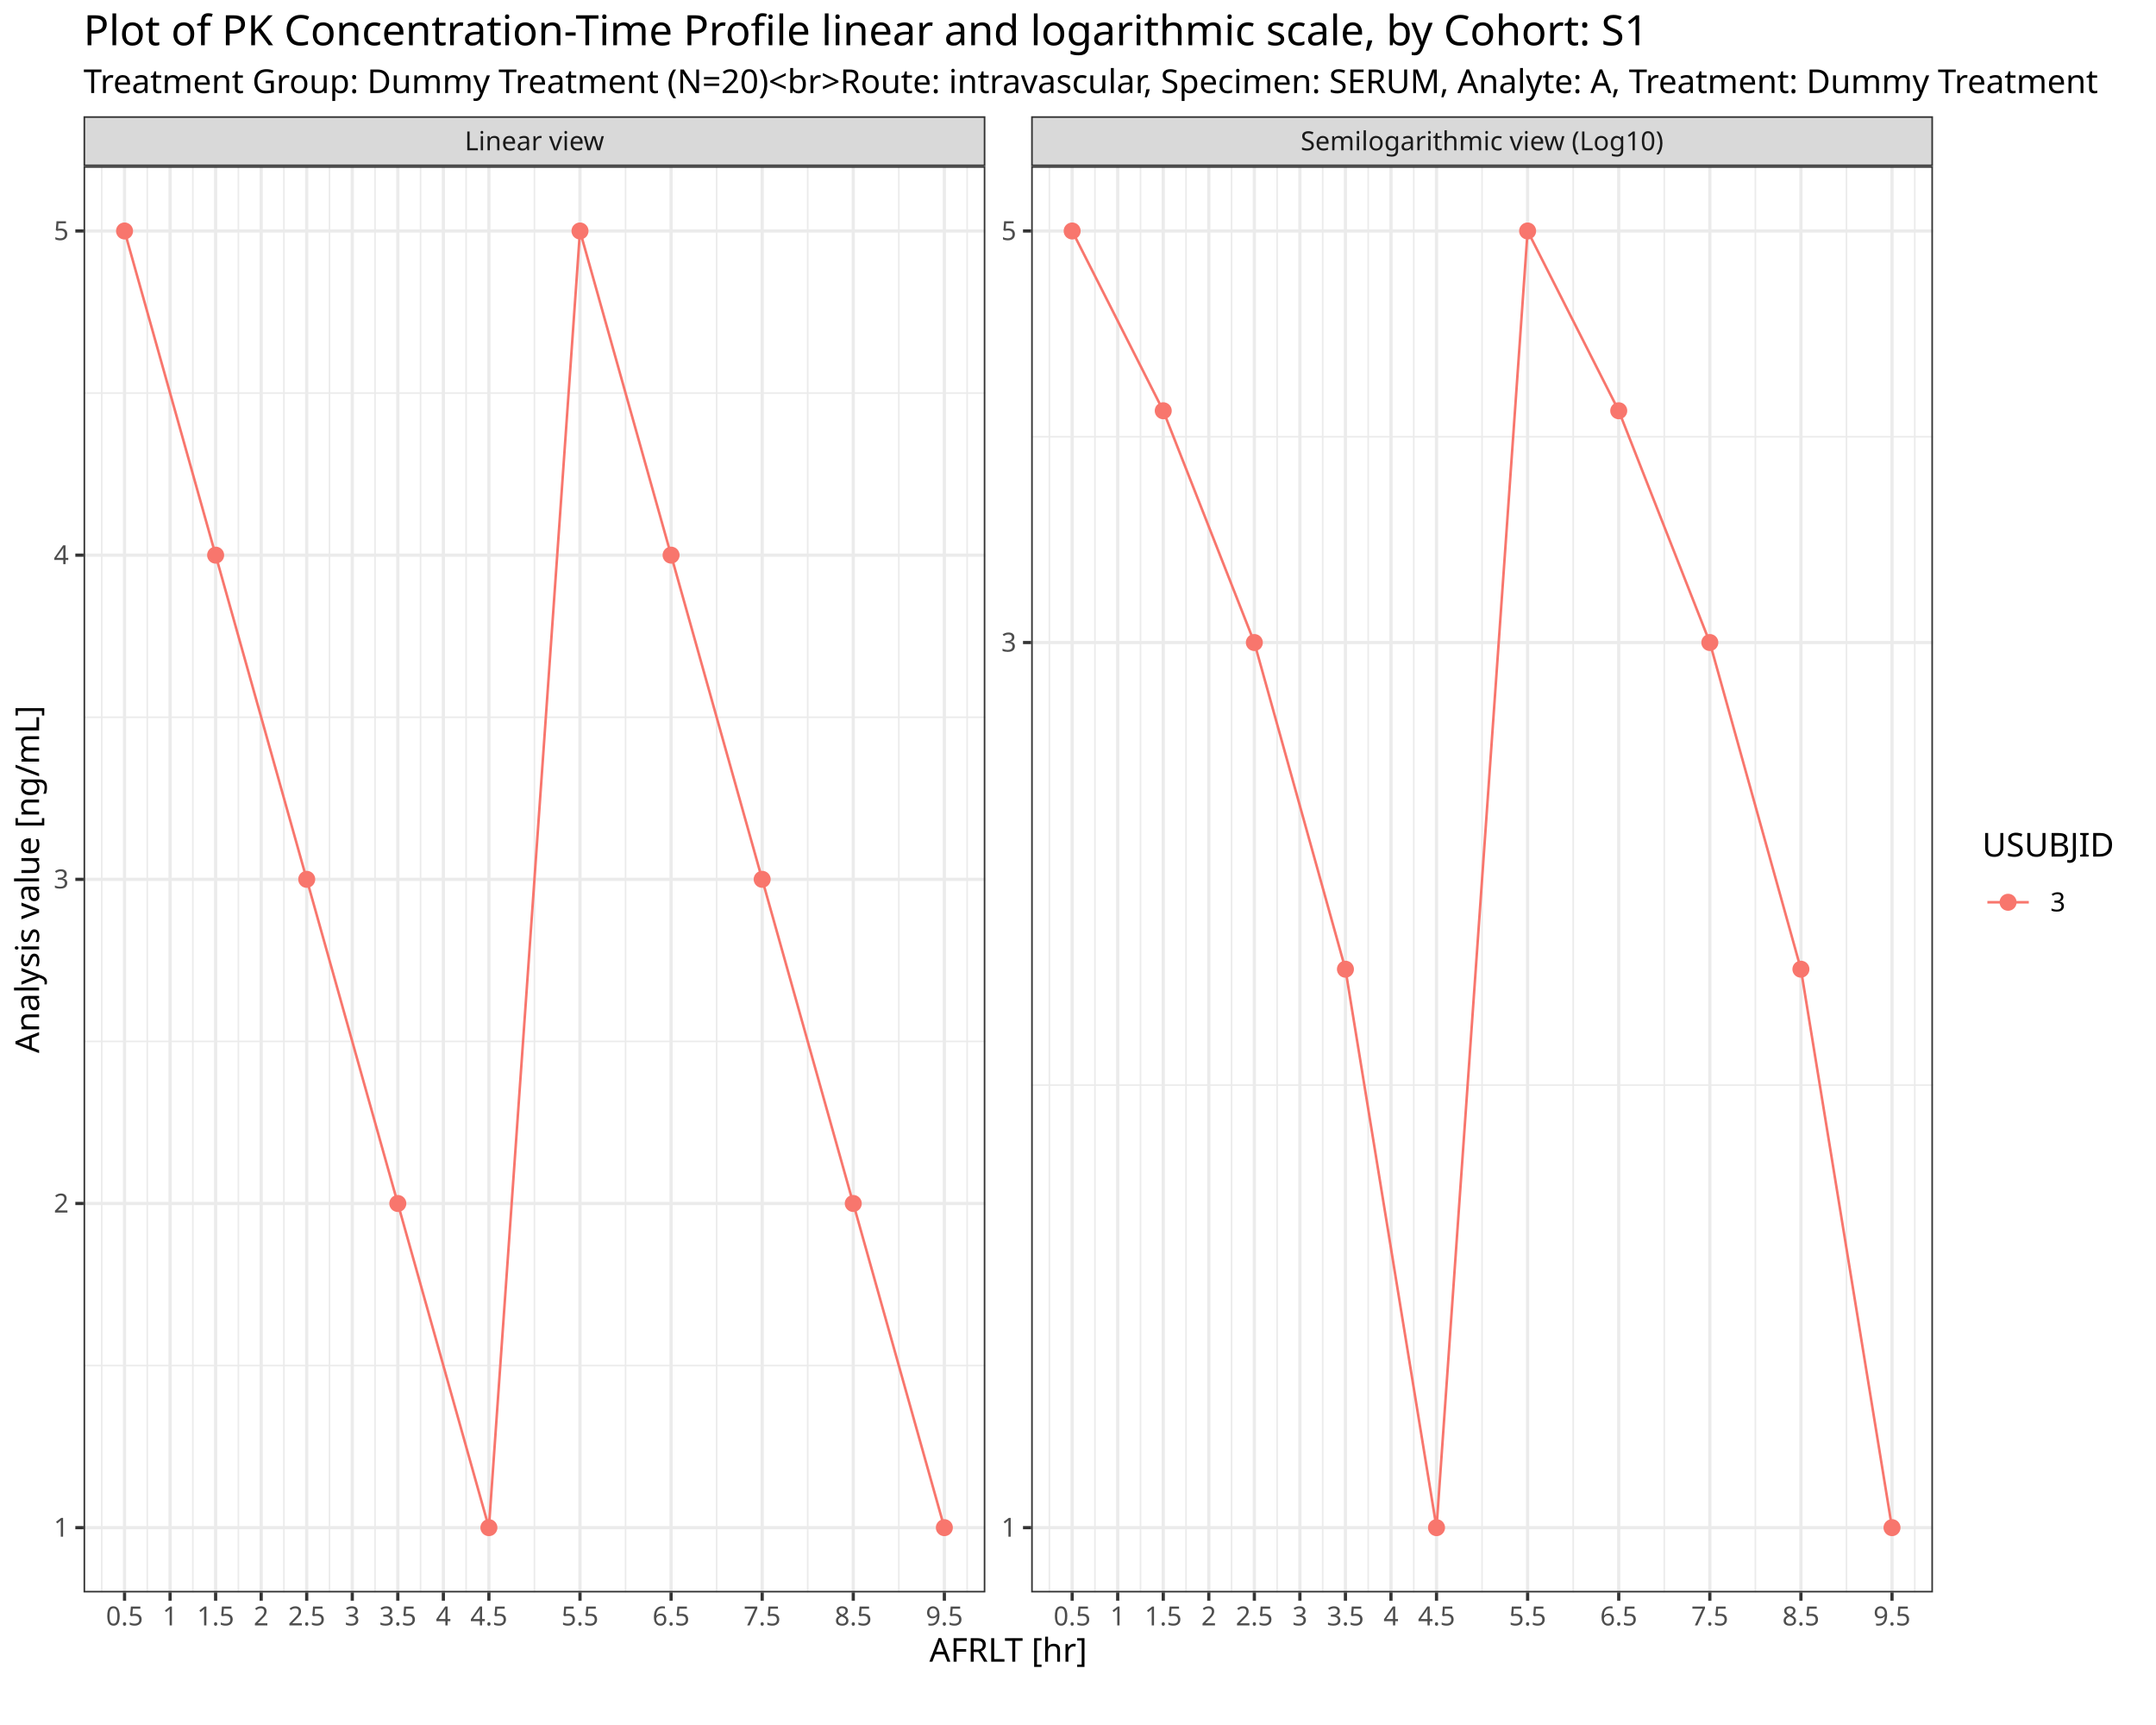
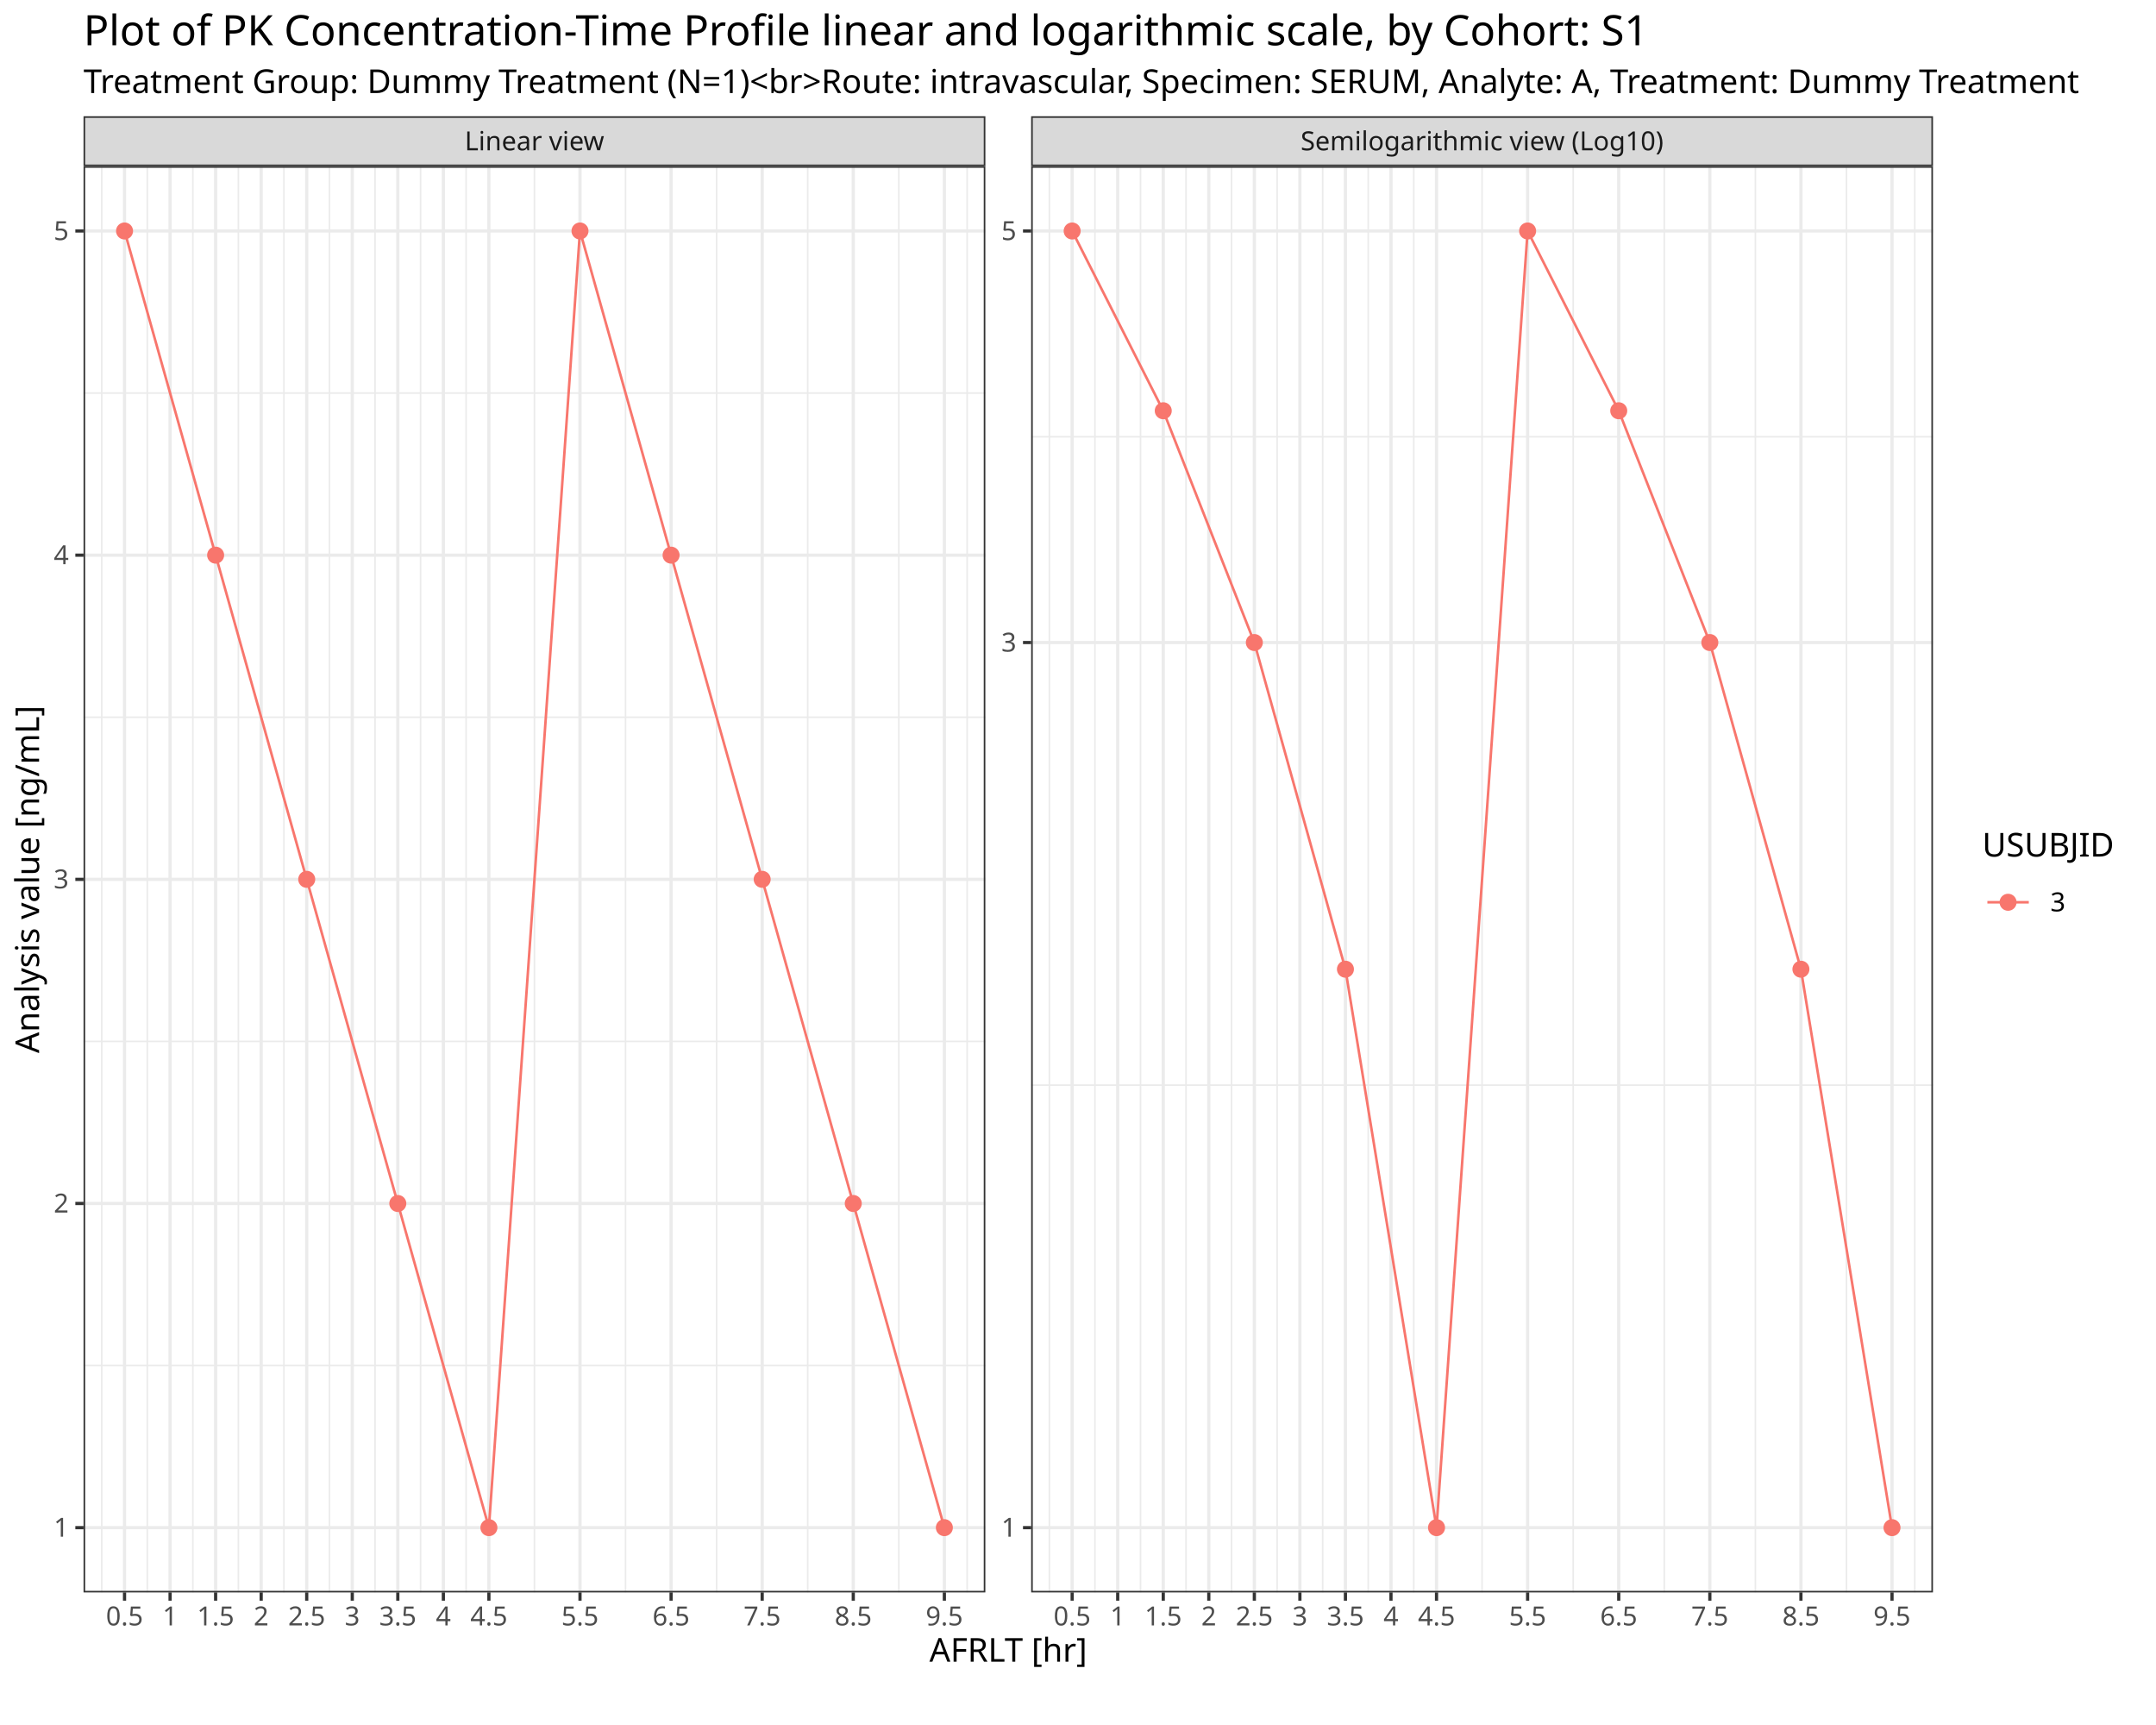
<svg xmlns="http://www.w3.org/2000/svg" class="svglite" data-engine-version="2.0" width="720.00pt" height="576.00pt" viewBox="0 0 720.00 576.00">
  <defs>
    <style type="text/css">
    .svglite line, .svglite polyline, .svglite polygon, .svglite path, .svglite rect, .svglite circle {
      fill: none;
      stroke: #000000;
      stroke-linecap: round;
      stroke-linejoin: round;
      stroke-miterlimit: 10.00;
    }
  </style>
  </defs>
  <rect width="100%" height="100%" style="stroke: none; fill: #FFFFFF;" />
  <defs>
    <clipPath id="cpMC4wMHw3MjAuMDB8MC4wMHw1NzYuMDA=">
      <rect x="0.00" y="0.00" width="720.00" height="576.00" />
    </clipPath>
  </defs>
  <g clip-path="url(#cpMC4wMHw3MjAuMDB8MC4wMHw1NzYuMDA=)">
    <rect x="-0" y="0.00" width="720.00" height="576.00" style="stroke-width: 1.07; stroke: #FFFFFF; fill: #FFFFFF;" />
  </g>
  <defs>
    <clipPath id="cpMjcuOTB8MzI5LjA2fDU1LjQ4fDUzMS43NQ==">
      <rect x="27.90" y="55.48" width="301.16" height="476.27" />
    </clipPath>
  </defs>
  <g clip-path="url(#cpMjcuOTB8MzI5LjA2fDU1LjQ4fDUzMS43NQ==)">
    <rect x="27.90" y="55.48" width="301.16" height="476.27" style="stroke-width: 1.07; stroke: none; fill: #FFFFFF;" />
    <polyline points="27.90,455.98 329.06,455.98 " style="stroke-width: 0.53; stroke: #EBEBEB; stroke-linecap: butt;" />
    <polyline points="27.90,347.74 329.06,347.74 " style="stroke-width: 0.53; stroke: #EBEBEB; stroke-linecap: butt;" />
    <polyline points="27.90,239.50 329.06,239.50 " style="stroke-width: 0.53; stroke: #EBEBEB; stroke-linecap: butt;" />
    <polyline points="27.90,131.25 329.06,131.25 " style="stroke-width: 0.53; stroke: #EBEBEB; stroke-linecap: butt;" />
    <polyline points="33.98,531.75 33.98,55.48 " style="stroke-width: 0.53; stroke: #EBEBEB; stroke-linecap: butt;" />
    <polyline points="49.19,531.75 49.19,55.48 " style="stroke-width: 0.53; stroke: #EBEBEB; stroke-linecap: butt;" />
    <polyline points="64.40,531.75 64.40,55.48 " style="stroke-width: 0.53; stroke: #EBEBEB; stroke-linecap: butt;" />
    <polyline points="79.61,531.75 79.61,55.48 " style="stroke-width: 0.53; stroke: #EBEBEB; stroke-linecap: butt;" />
    <polyline points="94.82,531.75 94.82,55.48 " style="stroke-width: 0.53; stroke: #EBEBEB; stroke-linecap: butt;" />
    <polyline points="110.03,531.75 110.03,55.48 " style="stroke-width: 0.53; stroke: #EBEBEB; stroke-linecap: butt;" />
    <polyline points="125.24,531.75 125.24,55.48 " style="stroke-width: 0.53; stroke: #EBEBEB; stroke-linecap: butt;" />
    <polyline points="140.45,531.75 140.45,55.48 " style="stroke-width: 0.53; stroke: #EBEBEB; stroke-linecap: butt;" />
    <polyline points="155.66,531.75 155.66,55.48 " style="stroke-width: 0.53; stroke: #EBEBEB; stroke-linecap: butt;" />
    <polyline points="178.48,531.75 178.48,55.48 " style="stroke-width: 0.53; stroke: #EBEBEB; stroke-linecap: butt;" />
    <polyline points="208.90,531.75 208.90,55.48 " style="stroke-width: 0.53; stroke: #EBEBEB; stroke-linecap: butt;" />
    <polyline points="239.32,531.75 239.32,55.48 " style="stroke-width: 0.53; stroke: #EBEBEB; stroke-linecap: butt;" />
    <polyline points="269.74,531.75 269.74,55.48 " style="stroke-width: 0.53; stroke: #EBEBEB; stroke-linecap: butt;" />
    <polyline points="300.16,531.75 300.16,55.48 " style="stroke-width: 0.53; stroke: #EBEBEB; stroke-linecap: butt;" />
    <polyline points="322.98,531.75 322.98,55.48 " style="stroke-width: 0.53; stroke: #EBEBEB; stroke-linecap: butt;" />
    <polyline points="27.90,510.10 329.06,510.10 " style="stroke-width: 1.07; stroke: #EBEBEB; stroke-linecap: butt;" />
    <polyline points="27.90,401.86 329.06,401.86 " style="stroke-width: 1.07; stroke: #EBEBEB; stroke-linecap: butt;" />
    <polyline points="27.90,293.62 329.06,293.62 " style="stroke-width: 1.07; stroke: #EBEBEB; stroke-linecap: butt;" />
    <polyline points="27.90,185.37 329.06,185.37 " style="stroke-width: 1.07; stroke: #EBEBEB; stroke-linecap: butt;" />
    <polyline points="27.90,77.13 329.06,77.13 " style="stroke-width: 1.07; stroke: #EBEBEB; stroke-linecap: butt;" />
    <polyline points="41.59,531.75 41.59,55.48 " style="stroke-width: 1.07; stroke: #EBEBEB; stroke-linecap: butt;" />
    <polyline points="56.80,531.75 56.80,55.48 " style="stroke-width: 1.07; stroke: #EBEBEB; stroke-linecap: butt;" />
    <polyline points="72.01,531.75 72.01,55.48 " style="stroke-width: 1.07; stroke: #EBEBEB; stroke-linecap: butt;" />
    <polyline points="87.22,531.75 87.22,55.48 " style="stroke-width: 1.07; stroke: #EBEBEB; stroke-linecap: butt;" />
    <polyline points="102.43,531.75 102.43,55.48 " style="stroke-width: 1.07; stroke: #EBEBEB; stroke-linecap: butt;" />
    <polyline points="117.64,531.75 117.64,55.48 " style="stroke-width: 1.07; stroke: #EBEBEB; stroke-linecap: butt;" />
    <polyline points="132.85,531.75 132.85,55.48 " style="stroke-width: 1.07; stroke: #EBEBEB; stroke-linecap: butt;" />
    <polyline points="148.06,531.75 148.06,55.48 " style="stroke-width: 1.07; stroke: #EBEBEB; stroke-linecap: butt;" />
    <polyline points="163.27,531.75 163.27,55.48 " style="stroke-width: 1.07; stroke: #EBEBEB; stroke-linecap: butt;" />
    <polyline points="193.69,531.75 193.69,55.48 " style="stroke-width: 1.07; stroke: #EBEBEB; stroke-linecap: butt;" />
    <polyline points="224.11,531.75 224.11,55.48 " style="stroke-width: 1.07; stroke: #EBEBEB; stroke-linecap: butt;" />
    <polyline points="254.53,531.75 254.53,55.48 " style="stroke-width: 1.07; stroke: #EBEBEB; stroke-linecap: butt;" />
    <polyline points="284.95,531.75 284.95,55.48 " style="stroke-width: 1.07; stroke: #EBEBEB; stroke-linecap: butt;" />
    <polyline points="315.37,531.75 315.37,55.48 " style="stroke-width: 1.07; stroke: #EBEBEB; stroke-linecap: butt;" />
    <polyline points="41.59,77.13 72.01,185.37 102.43,293.62 132.85,401.86 163.27,510.10 193.69,77.13 224.11,185.37 254.53,293.62 284.95,401.86 315.37,510.10 " style="stroke-width: 0.85; stroke: #F8766D; stroke-linecap: butt;" />
    <circle cx="41.59" cy="77.13" r="2.49" style="stroke-width: 0.71; stroke: #F8766D; fill: #F8766D;" />
    <circle cx="72.01" cy="185.37" r="2.49" style="stroke-width: 0.71; stroke: #F8766D; fill: #F8766D;" />
    <circle cx="102.43" cy="293.62" r="2.49" style="stroke-width: 0.71; stroke: #F8766D; fill: #F8766D;" />
    <circle cx="132.85" cy="401.86" r="2.49" style="stroke-width: 0.71; stroke: #F8766D; fill: #F8766D;" />
    <circle cx="163.27" cy="510.10" r="2.49" style="stroke-width: 0.71; stroke: #F8766D; fill: #F8766D;" />
    <circle cx="193.69" cy="77.13" r="2.49" style="stroke-width: 0.71; stroke: #F8766D; fill: #F8766D;" />
    <circle cx="224.11" cy="185.37" r="2.49" style="stroke-width: 0.71; stroke: #F8766D; fill: #F8766D;" />
    <circle cx="254.53" cy="293.62" r="2.49" style="stroke-width: 0.71; stroke: #F8766D; fill: #F8766D;" />
    <circle cx="284.95" cy="401.86" r="2.49" style="stroke-width: 0.71; stroke: #F8766D; fill: #F8766D;" />
    <circle cx="315.37" cy="510.10" r="2.49" style="stroke-width: 0.71; stroke: #F8766D; fill: #F8766D;" />
    <rect x="27.90" y="55.48" width="301.16" height="476.27" style="stroke-width: 1.07; stroke: #333333;" />
  </g>
  <g clip-path="url(#cpMC4wMHw3MjAuMDB8MC4wMHw1NzYuMDA=)">
</g>
  <defs>
    <clipPath id="cpMzQ0LjM2fDY0NS41Mnw1NS40OHw1MzEuNzU=">
      <rect x="344.36" y="55.48" width="301.16" height="476.27" />
    </clipPath>
  </defs>
  <g clip-path="url(#cpMzQ0LjM2fDY0NS41Mnw1NS40OHw1MzEuNzU=)">
    <rect x="344.36" y="55.48" width="301.16" height="476.27" style="stroke-width: 1.07; stroke: none; fill: #FFFFFF;" />
    <polyline points="344.36,362.33 645.52,362.33 " style="stroke-width: 0.53; stroke: #EBEBEB; stroke-linecap: butt;" />
    <polyline points="344.36,145.84 645.52,145.84 " style="stroke-width: 0.53; stroke: #EBEBEB; stroke-linecap: butt;" />
    <polyline points="350.45,531.75 350.45,55.48 " style="stroke-width: 0.53; stroke: #EBEBEB; stroke-linecap: butt;" />
    <polyline points="365.66,531.75 365.66,55.48 " style="stroke-width: 0.53; stroke: #EBEBEB; stroke-linecap: butt;" />
    <polyline points="380.87,531.75 380.87,55.48 " style="stroke-width: 0.53; stroke: #EBEBEB; stroke-linecap: butt;" />
    <polyline points="396.08,531.75 396.08,55.48 " style="stroke-width: 0.53; stroke: #EBEBEB; stroke-linecap: butt;" />
    <polyline points="411.29,531.75 411.29,55.48 " style="stroke-width: 0.53; stroke: #EBEBEB; stroke-linecap: butt;" />
    <polyline points="426.50,531.75 426.50,55.48 " style="stroke-width: 0.53; stroke: #EBEBEB; stroke-linecap: butt;" />
    <polyline points="441.71,531.75 441.71,55.48 " style="stroke-width: 0.53; stroke: #EBEBEB; stroke-linecap: butt;" />
    <polyline points="456.92,531.75 456.92,55.48 " style="stroke-width: 0.53; stroke: #EBEBEB; stroke-linecap: butt;" />
    <polyline points="472.13,531.75 472.13,55.48 " style="stroke-width: 0.53; stroke: #EBEBEB; stroke-linecap: butt;" />
    <polyline points="494.94,531.75 494.94,55.48 " style="stroke-width: 0.53; stroke: #EBEBEB; stroke-linecap: butt;" />
    <polyline points="525.37,531.75 525.37,55.48 " style="stroke-width: 0.53; stroke: #EBEBEB; stroke-linecap: butt;" />
    <polyline points="555.79,531.75 555.79,55.48 " style="stroke-width: 0.53; stroke: #EBEBEB; stroke-linecap: butt;" />
    <polyline points="586.21,531.75 586.21,55.48 " style="stroke-width: 0.53; stroke: #EBEBEB; stroke-linecap: butt;" />
    <polyline points="616.63,531.75 616.63,55.48 " style="stroke-width: 0.53; stroke: #EBEBEB; stroke-linecap: butt;" />
    <polyline points="639.44,531.75 639.44,55.48 " style="stroke-width: 0.53; stroke: #EBEBEB; stroke-linecap: butt;" />
    <polyline points="344.36,510.10 645.52,510.10 " style="stroke-width: 1.07; stroke: #EBEBEB; stroke-linecap: butt;" />
    <polyline points="344.36,214.55 645.52,214.55 " style="stroke-width: 1.07; stroke: #EBEBEB; stroke-linecap: butt;" />
    <polyline points="344.36,77.13 645.52,77.13 " style="stroke-width: 1.07; stroke: #EBEBEB; stroke-linecap: butt;" />
    <polyline points="358.05,531.75 358.05,55.48 " style="stroke-width: 1.07; stroke: #EBEBEB; stroke-linecap: butt;" />
    <polyline points="373.26,531.75 373.26,55.48 " style="stroke-width: 1.07; stroke: #EBEBEB; stroke-linecap: butt;" />
    <polyline points="388.47,531.75 388.47,55.48 " style="stroke-width: 1.07; stroke: #EBEBEB; stroke-linecap: butt;" />
    <polyline points="403.68,531.75 403.68,55.48 " style="stroke-width: 1.07; stroke: #EBEBEB; stroke-linecap: butt;" />
    <polyline points="418.89,531.75 418.89,55.48 " style="stroke-width: 1.07; stroke: #EBEBEB; stroke-linecap: butt;" />
    <polyline points="434.10,531.75 434.10,55.48 " style="stroke-width: 1.07; stroke: #EBEBEB; stroke-linecap: butt;" />
    <polyline points="449.31,531.75 449.31,55.48 " style="stroke-width: 1.07; stroke: #EBEBEB; stroke-linecap: butt;" />
    <polyline points="464.52,531.75 464.52,55.48 " style="stroke-width: 1.07; stroke: #EBEBEB; stroke-linecap: butt;" />
    <polyline points="479.73,531.75 479.73,55.48 " style="stroke-width: 1.07; stroke: #EBEBEB; stroke-linecap: butt;" />
    <polyline points="510.15,531.75 510.15,55.48 " style="stroke-width: 1.07; stroke: #EBEBEB; stroke-linecap: butt;" />
    <polyline points="540.58,531.75 540.58,55.48 " style="stroke-width: 1.07; stroke: #EBEBEB; stroke-linecap: butt;" />
    <polyline points="571.00,531.75 571.00,55.48 " style="stroke-width: 1.07; stroke: #EBEBEB; stroke-linecap: butt;" />
    <polyline points="601.42,531.75 601.42,55.48 " style="stroke-width: 1.07; stroke: #EBEBEB; stroke-linecap: butt;" />
    <polyline points="631.84,531.75 631.84,55.48 " style="stroke-width: 1.07; stroke: #EBEBEB; stroke-linecap: butt;" />
    <polyline points="358.05,77.13 388.47,137.16 418.89,214.55 449.31,323.63 479.73,510.10 510.15,77.13 540.58,137.16 571.00,214.55 601.42,323.63 631.84,510.10 " style="stroke-width: 0.85; stroke: #F8766D; stroke-linecap: butt;" />
    <circle cx="358.05" cy="77.13" r="2.49" style="stroke-width: 0.71; stroke: #F8766D; fill: #F8766D;" />
    <circle cx="388.47" cy="137.16" r="2.49" style="stroke-width: 0.71; stroke: #F8766D; fill: #F8766D;" />
    <circle cx="418.89" cy="214.55" r="2.49" style="stroke-width: 0.71; stroke: #F8766D; fill: #F8766D;" />
    <circle cx="449.31" cy="323.63" r="2.49" style="stroke-width: 0.71; stroke: #F8766D; fill: #F8766D;" />
    <circle cx="479.73" cy="510.10" r="2.49" style="stroke-width: 0.71; stroke: #F8766D; fill: #F8766D;" />
    <circle cx="510.15" cy="77.13" r="2.49" style="stroke-width: 0.71; stroke: #F8766D; fill: #F8766D;" />
    <circle cx="540.58" cy="137.16" r="2.49" style="stroke-width: 0.71; stroke: #F8766D; fill: #F8766D;" />
    <circle cx="571.00" cy="214.55" r="2.49" style="stroke-width: 0.71; stroke: #F8766D; fill: #F8766D;" />
    <circle cx="601.42" cy="323.63" r="2.49" style="stroke-width: 0.71; stroke: #F8766D; fill: #F8766D;" />
    <circle cx="631.84" cy="510.10" r="2.49" style="stroke-width: 0.71; stroke: #F8766D; fill: #F8766D;" />
    <rect x="344.36" y="55.48" width="301.16" height="476.27" style="stroke-width: 1.07; stroke: #333333;" />
  </g>
  <g clip-path="url(#cpMC4wMHw3MjAuMDB8MC4wMHw1NzYuMDA=)">
</g>
  <defs>
    <clipPath id="cpMjcuOTB8MzI5LjA2fDM4LjgzfDU1LjQ4">
      <rect x="27.90" y="38.83" width="301.16" height="16.65" />
    </clipPath>
  </defs>
  <g clip-path="url(#cpMjcuOTB8MzI5LjA2fDM4LjgzfDU1LjQ4)">
    <rect x="27.90" y="38.83" width="301.16" height="16.65" style="stroke-width: 1.07; stroke: #333333; fill: #D9D9D9;" />
    <text x="178.48" y="50.19" text-anchor="middle" style="font-size: 8.80px; fill: #1A1A1A; font-family: sans;" textLength="44.52px" lengthAdjust="spacingAndGlyphs">Linear view</text>
  </g>
  <g clip-path="url(#cpMC4wMHw3MjAuMDB8MC4wMHw1NzYuMDA=)">
</g>
  <defs>
    <clipPath id="cpMzQ0LjM2fDY0NS41MnwzOC44M3w1NS40OA==">
      <rect x="344.36" y="38.83" width="301.16" height="16.65" />
    </clipPath>
  </defs>
  <g clip-path="url(#cpMzQ0LjM2fDY0NS41MnwzOC44M3w1NS40OA==)">
    <rect x="344.36" y="38.83" width="301.16" height="16.65" style="stroke-width: 1.07; stroke: #333333; fill: #D9D9D9;" />
    <text x="494.94" y="50.19" text-anchor="middle" style="font-size: 8.80px; fill: #1A1A1A; font-family: sans;" textLength="115.44px" lengthAdjust="spacingAndGlyphs">Semilogarithmic view (Log10)</text>
  </g>
  <g clip-path="url(#cpMC4wMHw3MjAuMDB8MC4wMHw1NzYuMDA=)">
    <polyline points="41.59,534.49 41.59,531.75 " style="stroke-width: 1.07; stroke: #333333; stroke-linecap: butt;" />
    <polyline points="56.80,534.49 56.80,531.75 " style="stroke-width: 1.07; stroke: #333333; stroke-linecap: butt;" />
    <polyline points="72.01,534.49 72.01,531.75 " style="stroke-width: 1.07; stroke: #333333; stroke-linecap: butt;" />
    <polyline points="87.22,534.49 87.22,531.75 " style="stroke-width: 1.07; stroke: #333333; stroke-linecap: butt;" />
    <polyline points="102.43,534.49 102.43,531.75 " style="stroke-width: 1.07; stroke: #333333; stroke-linecap: butt;" />
    <polyline points="117.64,534.49 117.64,531.75 " style="stroke-width: 1.07; stroke: #333333; stroke-linecap: butt;" />
    <polyline points="132.85,534.49 132.85,531.75 " style="stroke-width: 1.07; stroke: #333333; stroke-linecap: butt;" />
    <polyline points="148.06,534.49 148.06,531.75 " style="stroke-width: 1.07; stroke: #333333; stroke-linecap: butt;" />
    <polyline points="163.27,534.49 163.27,531.75 " style="stroke-width: 1.07; stroke: #333333; stroke-linecap: butt;" />
    <polyline points="193.69,534.49 193.69,531.75 " style="stroke-width: 1.07; stroke: #333333; stroke-linecap: butt;" />
    <polyline points="224.11,534.49 224.11,531.75 " style="stroke-width: 1.07; stroke: #333333; stroke-linecap: butt;" />
    <polyline points="254.53,534.49 254.53,531.75 " style="stroke-width: 1.07; stroke: #333333; stroke-linecap: butt;" />
    <polyline points="284.95,534.49 284.95,531.75 " style="stroke-width: 1.07; stroke: #333333; stroke-linecap: butt;" />
    <polyline points="315.37,534.49 315.37,531.75 " style="stroke-width: 1.07; stroke: #333333; stroke-linecap: butt;" />
    <text x="41.59" y="542.74" text-anchor="middle" style="font-size: 8.80px; fill: #4D4D4D; font-family: sans;" textLength="12.23px" lengthAdjust="spacingAndGlyphs">0.5</text>
    <text x="56.80" y="542.74" text-anchor="middle" style="font-size: 8.80px; fill: #4D4D4D; font-family: sans;" textLength="4.89px" lengthAdjust="spacingAndGlyphs">1</text>
    <text x="72.01" y="542.74" text-anchor="middle" style="font-size: 8.80px; fill: #4D4D4D; font-family: sans;" textLength="12.23px" lengthAdjust="spacingAndGlyphs">1.5</text>
    <text x="87.22" y="542.74" text-anchor="middle" style="font-size: 8.80px; fill: #4D4D4D; font-family: sans;" textLength="4.89px" lengthAdjust="spacingAndGlyphs">2</text>
    <text x="102.43" y="542.74" text-anchor="middle" style="font-size: 8.80px; fill: #4D4D4D; font-family: sans;" textLength="12.23px" lengthAdjust="spacingAndGlyphs">2.5</text>
    <text x="117.64" y="542.74" text-anchor="middle" style="font-size: 8.80px; fill: #4D4D4D; font-family: sans;" textLength="4.89px" lengthAdjust="spacingAndGlyphs">3</text>
    <text x="132.85" y="542.74" text-anchor="middle" style="font-size: 8.80px; fill: #4D4D4D; font-family: sans;" textLength="12.23px" lengthAdjust="spacingAndGlyphs">3.5</text>
    <text x="148.06" y="542.74" text-anchor="middle" style="font-size: 8.80px; fill: #4D4D4D; font-family: sans;" textLength="4.89px" lengthAdjust="spacingAndGlyphs">4</text>
    <text x="163.27" y="542.74" text-anchor="middle" style="font-size: 8.80px; fill: #4D4D4D; font-family: sans;" textLength="12.23px" lengthAdjust="spacingAndGlyphs">4.5</text>
    <text x="193.69" y="542.74" text-anchor="middle" style="font-size: 8.80px; fill: #4D4D4D; font-family: sans;" textLength="12.23px" lengthAdjust="spacingAndGlyphs">5.5</text>
    <text x="224.11" y="542.74" text-anchor="middle" style="font-size: 8.80px; fill: #4D4D4D; font-family: sans;" textLength="12.23px" lengthAdjust="spacingAndGlyphs">6.5</text>
    <text x="254.53" y="542.74" text-anchor="middle" style="font-size: 8.80px; fill: #4D4D4D; font-family: sans;" textLength="12.23px" lengthAdjust="spacingAndGlyphs">7.5</text>
    <text x="284.95" y="542.74" text-anchor="middle" style="font-size: 8.80px; fill: #4D4D4D; font-family: sans;" textLength="12.23px" lengthAdjust="spacingAndGlyphs">8.5</text>
    <text x="315.37" y="542.74" text-anchor="middle" style="font-size: 8.80px; fill: #4D4D4D; font-family: sans;" textLength="12.23px" lengthAdjust="spacingAndGlyphs">9.5</text>
    <polyline points="358.05,534.49 358.05,531.75 " style="stroke-width: 1.07; stroke: #333333; stroke-linecap: butt;" />
    <polyline points="373.26,534.49 373.26,531.75 " style="stroke-width: 1.07; stroke: #333333; stroke-linecap: butt;" />
    <polyline points="388.47,534.49 388.47,531.75 " style="stroke-width: 1.07; stroke: #333333; stroke-linecap: butt;" />
    <polyline points="403.68,534.49 403.68,531.75 " style="stroke-width: 1.07; stroke: #333333; stroke-linecap: butt;" />
    <polyline points="418.89,534.49 418.89,531.75 " style="stroke-width: 1.07; stroke: #333333; stroke-linecap: butt;" />
    <polyline points="434.10,534.49 434.10,531.75 " style="stroke-width: 1.07; stroke: #333333; stroke-linecap: butt;" />
    <polyline points="449.31,534.49 449.31,531.75 " style="stroke-width: 1.07; stroke: #333333; stroke-linecap: butt;" />
    <polyline points="464.52,534.49 464.52,531.75 " style="stroke-width: 1.07; stroke: #333333; stroke-linecap: butt;" />
    <polyline points="479.73,534.49 479.73,531.75 " style="stroke-width: 1.07; stroke: #333333; stroke-linecap: butt;" />
    <polyline points="510.15,534.49 510.15,531.75 " style="stroke-width: 1.07; stroke: #333333; stroke-linecap: butt;" />
    <polyline points="540.58,534.49 540.58,531.75 " style="stroke-width: 1.07; stroke: #333333; stroke-linecap: butt;" />
    <polyline points="571.00,534.49 571.00,531.75 " style="stroke-width: 1.07; stroke: #333333; stroke-linecap: butt;" />
    <polyline points="601.42,534.49 601.42,531.75 " style="stroke-width: 1.07; stroke: #333333; stroke-linecap: butt;" />
    <polyline points="631.84,534.49 631.84,531.75 " style="stroke-width: 1.07; stroke: #333333; stroke-linecap: butt;" />
    <text x="358.05" y="542.74" text-anchor="middle" style="font-size: 8.80px; fill: #4D4D4D; font-family: sans;" textLength="12.23px" lengthAdjust="spacingAndGlyphs">0.5</text>
    <text x="373.26" y="542.74" text-anchor="middle" style="font-size: 8.80px; fill: #4D4D4D; font-family: sans;" textLength="4.89px" lengthAdjust="spacingAndGlyphs">1</text>
    <text x="388.47" y="542.74" text-anchor="middle" style="font-size: 8.80px; fill: #4D4D4D; font-family: sans;" textLength="12.23px" lengthAdjust="spacingAndGlyphs">1.5</text>
    <text x="403.68" y="542.74" text-anchor="middle" style="font-size: 8.80px; fill: #4D4D4D; font-family: sans;" textLength="4.89px" lengthAdjust="spacingAndGlyphs">2</text>
    <text x="418.89" y="542.74" text-anchor="middle" style="font-size: 8.80px; fill: #4D4D4D; font-family: sans;" textLength="12.23px" lengthAdjust="spacingAndGlyphs">2.5</text>
    <text x="434.10" y="542.74" text-anchor="middle" style="font-size: 8.80px; fill: #4D4D4D; font-family: sans;" textLength="4.89px" lengthAdjust="spacingAndGlyphs">3</text>
    <text x="449.31" y="542.74" text-anchor="middle" style="font-size: 8.80px; fill: #4D4D4D; font-family: sans;" textLength="12.23px" lengthAdjust="spacingAndGlyphs">3.5</text>
    <text x="464.52" y="542.74" text-anchor="middle" style="font-size: 8.80px; fill: #4D4D4D; font-family: sans;" textLength="4.89px" lengthAdjust="spacingAndGlyphs">4</text>
    <text x="479.73" y="542.74" text-anchor="middle" style="font-size: 8.80px; fill: #4D4D4D; font-family: sans;" textLength="12.23px" lengthAdjust="spacingAndGlyphs">4.5</text>
    <text x="510.15" y="542.74" text-anchor="middle" style="font-size: 8.80px; fill: #4D4D4D; font-family: sans;" textLength="12.23px" lengthAdjust="spacingAndGlyphs">5.5</text>
    <text x="540.58" y="542.74" text-anchor="middle" style="font-size: 8.80px; fill: #4D4D4D; font-family: sans;" textLength="12.23px" lengthAdjust="spacingAndGlyphs">6.5</text>
    <text x="571.00" y="542.74" text-anchor="middle" style="font-size: 8.80px; fill: #4D4D4D; font-family: sans;" textLength="12.23px" lengthAdjust="spacingAndGlyphs">7.5</text>
    <text x="601.42" y="542.74" text-anchor="middle" style="font-size: 8.80px; fill: #4D4D4D; font-family: sans;" textLength="12.23px" lengthAdjust="spacingAndGlyphs">8.5</text>
    <text x="631.84" y="542.74" text-anchor="middle" style="font-size: 8.80px; fill: #4D4D4D; font-family: sans;" textLength="12.23px" lengthAdjust="spacingAndGlyphs">9.5</text>
    <text x="339.43" y="513.13" text-anchor="end" style="font-size: 8.80px; fill: #4D4D4D; font-family: sans;" textLength="4.89px" lengthAdjust="spacingAndGlyphs">1</text>
    <text x="339.43" y="217.58" text-anchor="end" style="font-size: 8.80px; fill: #4D4D4D; font-family: sans;" textLength="4.89px" lengthAdjust="spacingAndGlyphs">3</text>
    <text x="339.43" y="80.16" text-anchor="end" style="font-size: 8.80px; fill: #4D4D4D; font-family: sans;" textLength="4.89px" lengthAdjust="spacingAndGlyphs">5</text>
    <polyline points="341.63,510.10 344.36,510.10 " style="stroke-width: 1.07; stroke: #333333; stroke-linecap: butt;" />
    <polyline points="341.63,214.55 344.36,214.55 " style="stroke-width: 1.07; stroke: #333333; stroke-linecap: butt;" />
    <polyline points="341.63,77.13 344.36,77.13 " style="stroke-width: 1.07; stroke: #333333; stroke-linecap: butt;" />
    <text x="22.97" y="513.13" text-anchor="end" style="font-size: 8.80px; fill: #4D4D4D; font-family: sans;" textLength="4.89px" lengthAdjust="spacingAndGlyphs">1</text>
    <text x="22.97" y="404.89" text-anchor="end" style="font-size: 8.80px; fill: #4D4D4D; font-family: sans;" textLength="4.89px" lengthAdjust="spacingAndGlyphs">2</text>
    <text x="22.97" y="296.64" text-anchor="end" style="font-size: 8.80px; fill: #4D4D4D; font-family: sans;" textLength="4.89px" lengthAdjust="spacingAndGlyphs">3</text>
    <text x="22.97" y="188.40" text-anchor="end" style="font-size: 8.80px; fill: #4D4D4D; font-family: sans;" textLength="4.89px" lengthAdjust="spacingAndGlyphs">4</text>
    <text x="22.97" y="80.16" text-anchor="end" style="font-size: 8.80px; fill: #4D4D4D; font-family: sans;" textLength="4.89px" lengthAdjust="spacingAndGlyphs">5</text>
    <polyline points="25.16,510.10 27.90,510.10 " style="stroke-width: 1.07; stroke: #333333; stroke-linecap: butt;" />
    <polyline points="25.16,401.86 27.90,401.86 " style="stroke-width: 1.07; stroke: #333333; stroke-linecap: butt;" />
    <polyline points="25.16,293.62 27.90,293.62 " style="stroke-width: 1.07; stroke: #333333; stroke-linecap: butt;" />
    <polyline points="25.16,185.37 27.90,185.37 " style="stroke-width: 1.07; stroke: #333333; stroke-linecap: butt;" />
    <polyline points="25.16,77.13 27.90,77.13 " style="stroke-width: 1.07; stroke: #333333; stroke-linecap: butt;" />
    <text x="336.71" y="554.87" text-anchor="middle" style="font-size: 11.00px; font-family: sans;" textLength="53.79px" lengthAdjust="spacingAndGlyphs">AFRLT [hr]</text>
    <text transform="translate(13.05,293.62) rotate(-90)" text-anchor="middle" style="font-size: 11.00px; font-family: sans;" textLength="110.07px" lengthAdjust="spacingAndGlyphs">Analysis value [ng/mL]</text>
    <rect x="656.48" y="271.83" width="58.04" height="43.57" style="stroke-width: 1.07; stroke: none; fill: #FFFFFF;" />
    <text x="661.96" y="286.02" style="font-size: 11.00px; font-family: sans;" textLength="47.08px" lengthAdjust="spacingAndGlyphs">USUBJID</text>
    <rect x="661.96" y="292.64" width="17.28" height="17.28" style="stroke-width: 1.07; stroke: none; fill: #FFFFFF;" />
    <line x1="663.69" y1="301.28" x2="677.52" y2="301.28" style="stroke-width: 0.85; stroke: #F8766D; stroke-linecap: butt;" />
    <circle cx="670.60" cy="301.28" r="2.49" style="stroke-width: 0.71; stroke: #F8766D; fill: #F8766D;" />
    <text x="684.72" y="304.31" style="font-size: 8.80px; font-family: sans;" textLength="4.89px" lengthAdjust="spacingAndGlyphs">3</text>
-     <text x="27.90" y="31.07" style="font-size: 11.00px; font-family: sans;" textLength="649.04px" lengthAdjust="spacingAndGlyphs">Treatment Group: Dummy Treatment (N=20)&lt;br&gt;Route: intravascular, Specimen: SERUM, Analyte: A, Treatment: Dummy Treatment</text>
+     <text x="27.90" y="31.07" style="font-size: 11.00px; font-family: sans;" textLength="642.92px" lengthAdjust="spacingAndGlyphs">Treatment Group: Dummy Treatment (N=1)&lt;br&gt;Route: intravascular, Specimen: SERUM, Analyte: A, Treatment: Dummy Treatment</text>
    <text x="27.90" y="15.11" style="font-size: 14.00px; font-family: sans;" textLength="499.61px" lengthAdjust="spacingAndGlyphs">Plot of PK Concentration-Time Profile linear and logarithmic scale, by Cohort: S1</text>
  </g>
</svg>
